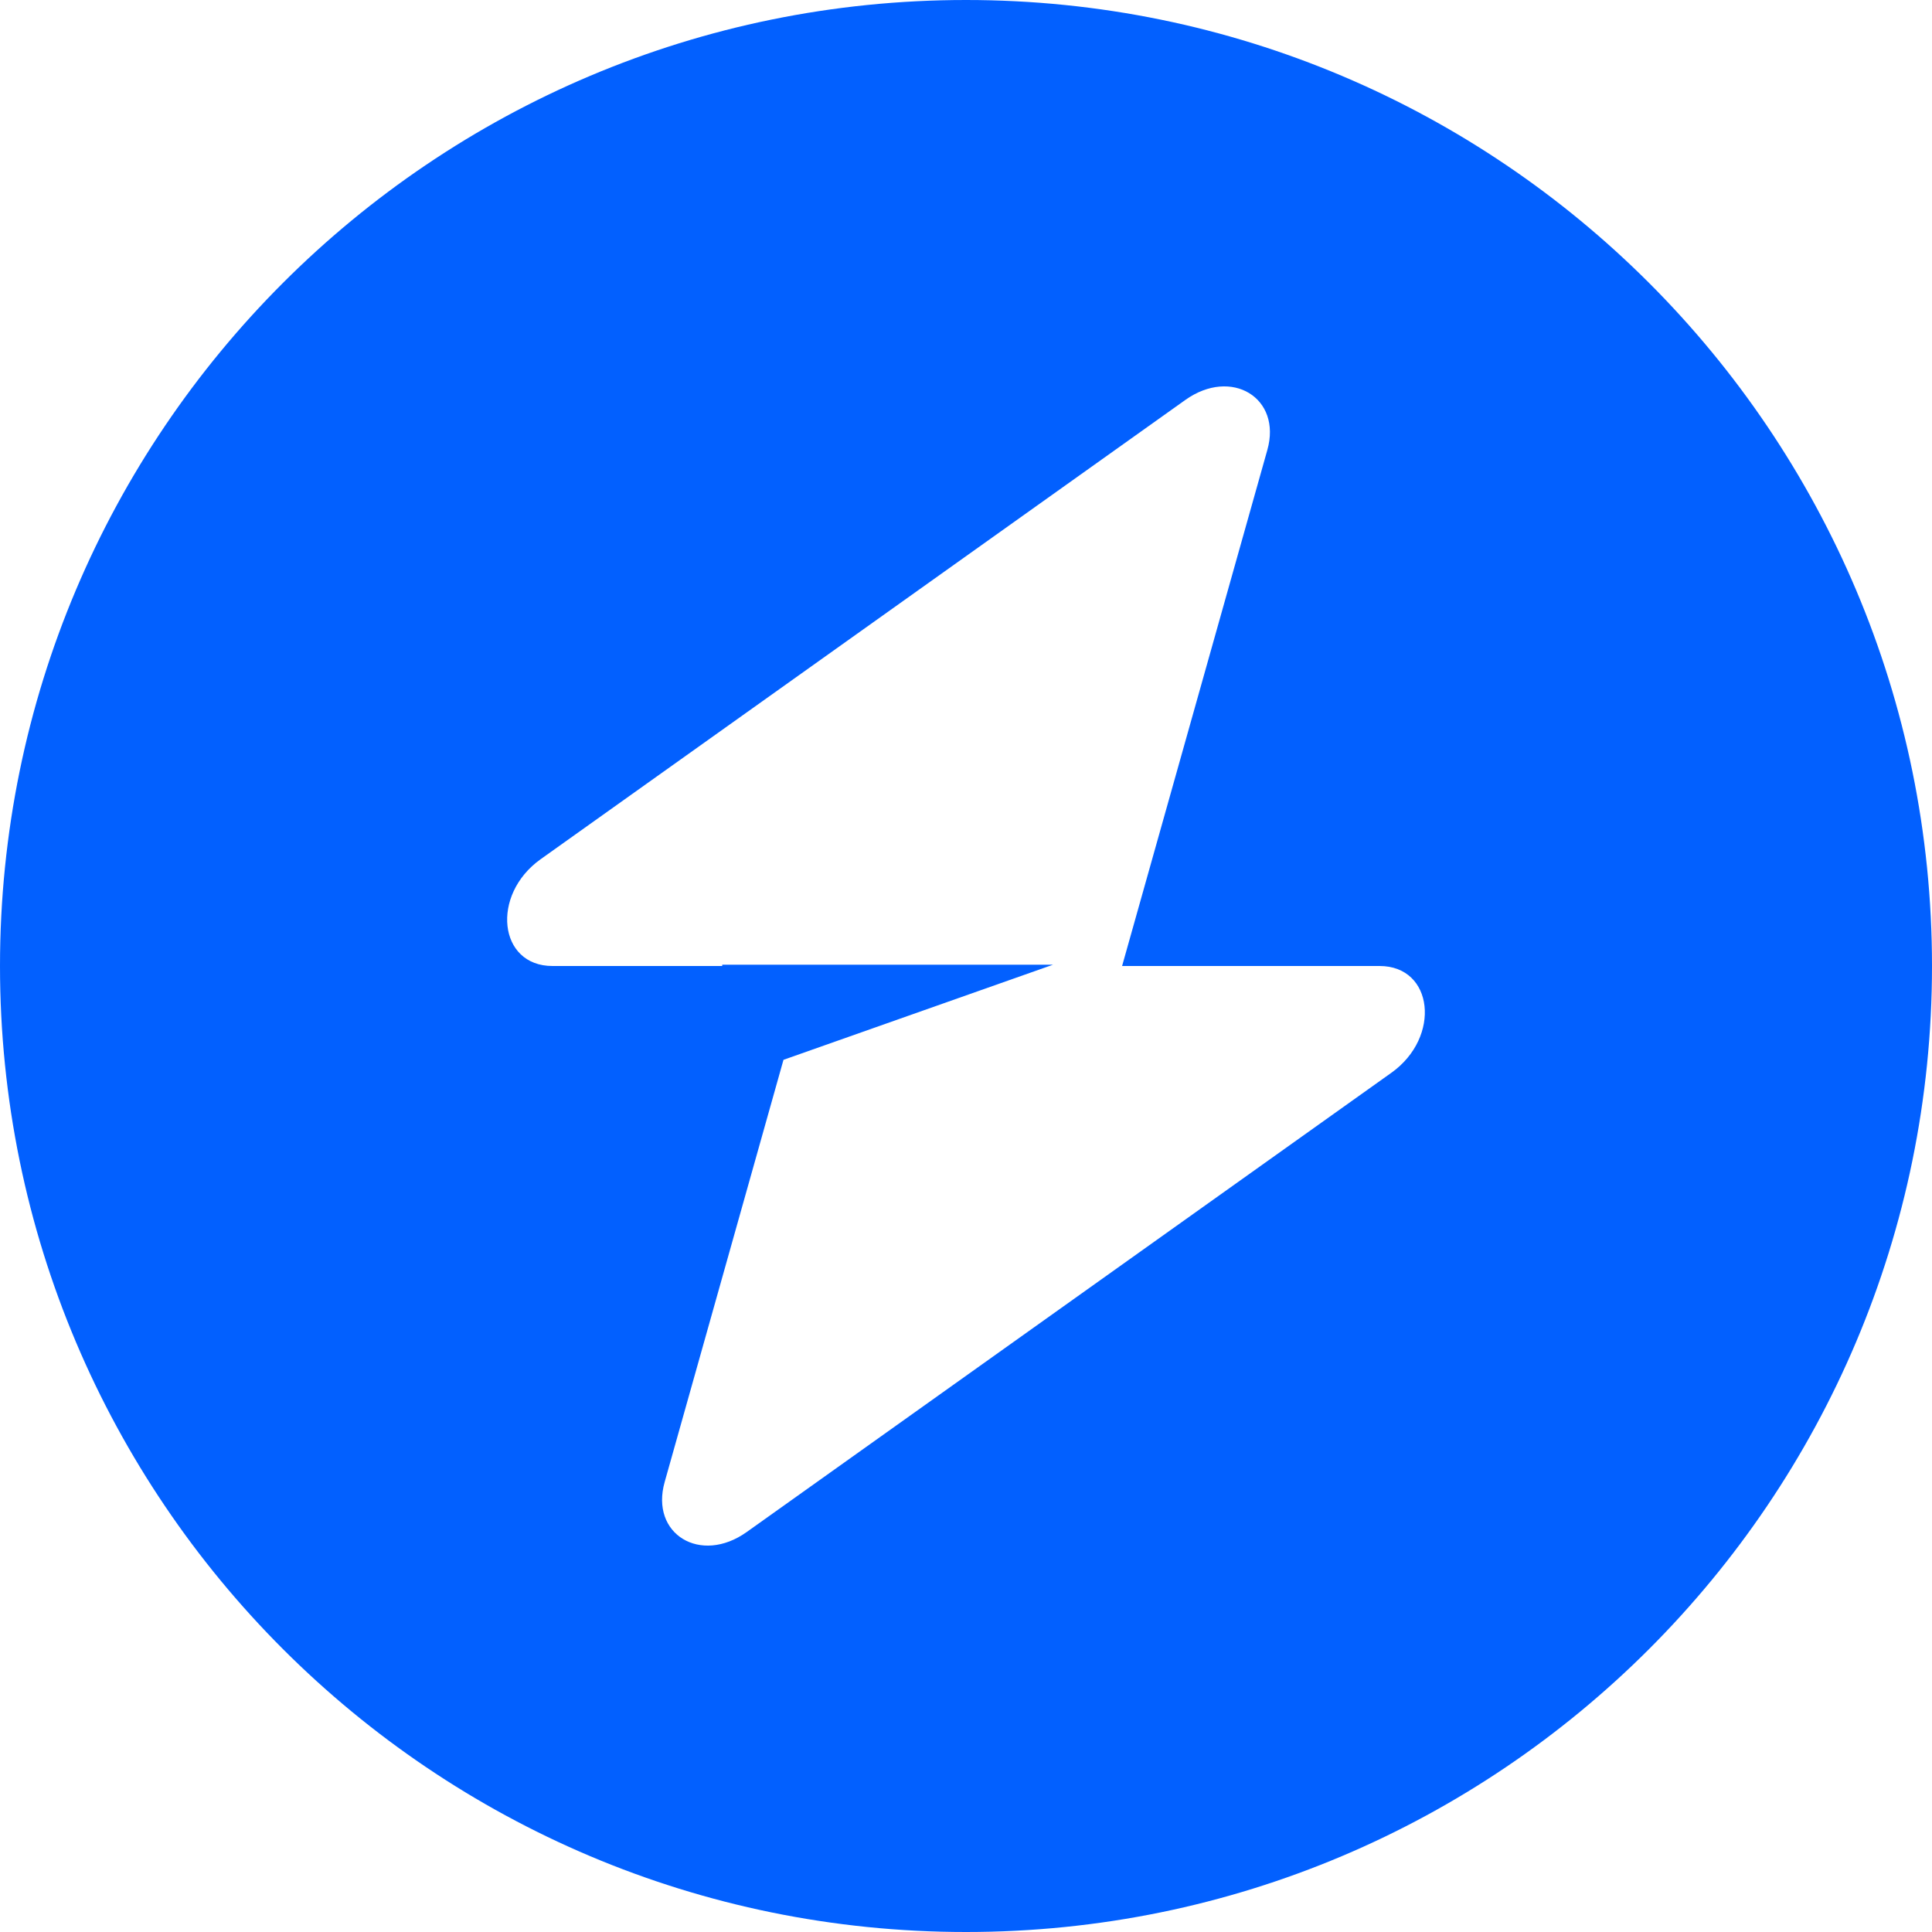
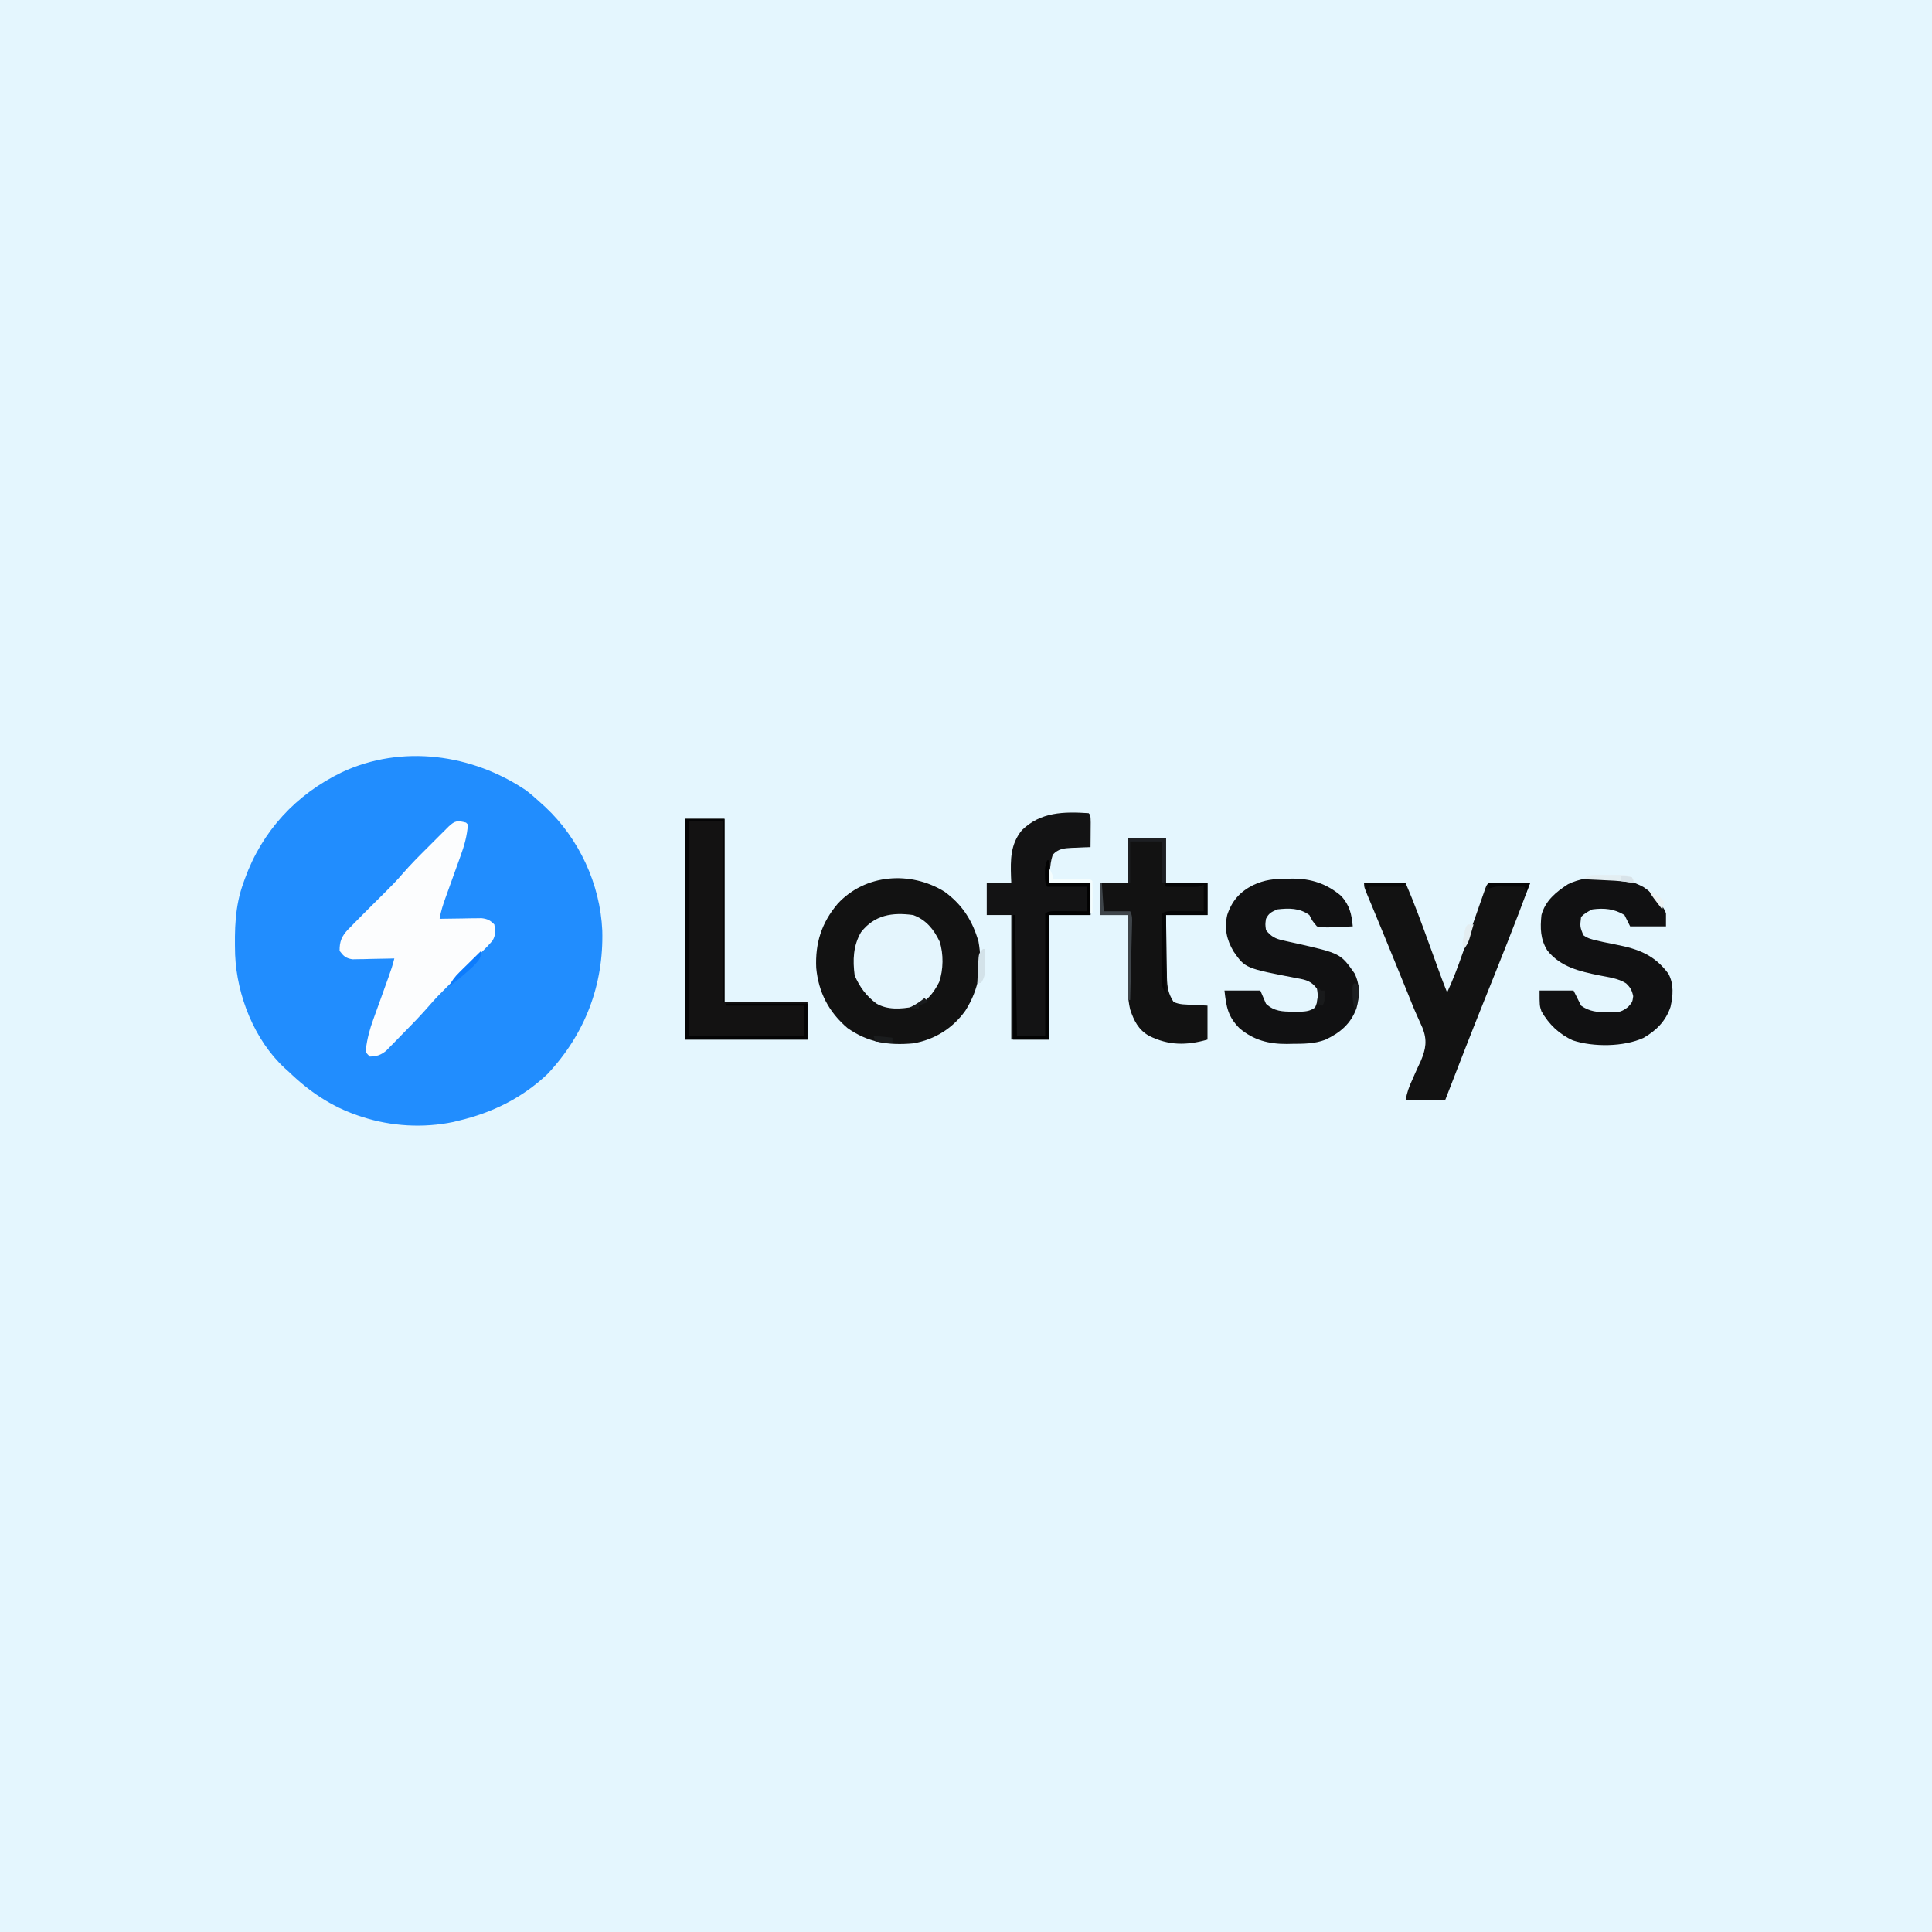
- <svg xmlns="http://www.w3.org/2000/svg" width="34" height="34" viewBox="0 0 34 34" fill="none">
-   <path fill-rule="evenodd" clip-rule="evenodd" d="M17 34C26.389 34 34 26.389 34 17C34 7.611 26.389 0 17 0C7.611 0 0 7.611 0 17C0 26.389 7.611 34 17 34ZM22.303 7.919C22.562 7.002 21.672 6.46 20.859 7.039L9.514 15.121C8.633 15.749 8.771 17 9.722 17H12.71V16.977H18.532L13.788 18.651L11.697 26.081C11.438 26.998 12.328 27.54 13.141 26.961L24.486 18.879C25.367 18.251 25.229 17 24.278 17H19.747L22.303 7.919Z" fill="#0260FF" />
+ <svg xmlns="http://www.w3.org/2000/svg" version="1.1" width="1024" height="1024">
+   <path d="M0 0 C337.92 0 675.84 0 1024 0 C1024 337.92 1024 675.84 1024 1024 C686.08 1024 348.16 1024 0 1024 C0 686.08 0 348.16 0 0 Z " fill="#E4F6FE" transform="translate(0,0)" />
+   <path d="M0 0 C2.497 1.918 4.816 3.927 7.129 6.062 C8.103 6.946 9.078 7.829 10.082 8.738 C28.015 25.498 39.242 49.642 40.352 74.219 C41.162 103.092 31.168 129.147 11.379 150.25 C-2.034 162.991 -17.961 170.845 -35.871 175.062 C-36.785 175.288 -37.699 175.514 -38.641 175.746 C-54.548 179.046 -71.471 178.062 -86.871 173.062 C-87.839 172.749 -87.839 172.749 -88.826 172.429 C-103.204 167.587 -115.008 159.602 -125.871 149.062 C-126.898 148.146 -126.898 148.146 -127.945 147.211 C-144.069 132.322 -153.325 108.694 -154.25 87.102 C-154.572 73.912 -154.428 61.537 -149.871 49.062 C-149.624 48.368 -149.378 47.673 -149.124 46.957 C-139.959 21.528 -121.995 2.145 -97.684 -9.625 C-65.877 -24.503 -28.633 -19.322 0 0 Z " fill="#218DFE" transform="translate(278.8711,418.9375)" />
+   <path d="M0 0 C8.718 6.286 14.18 14.25 17.449 24.426 C17.739 25.309 17.739 25.309 18.035 26.211 C20.491 39.346 18.254 51.905 11.109 63.105 C4.412 72.465 -5.166 78.476 -16.551 80.426 C-29.541 81.593 -40.422 80.036 -51.363 72.301 C-61.286 63.837 -66.7 53.411 -67.926 40.465 C-68.527 27.316 -65.101 16.518 -56.551 6.426 C-41.931 -9.433 -17.898 -11.046 0 0 Z " fill="#121212" transform="translate(500.5508,472.5742)" />
+   <path d="M0 0 C0.495 0.495 0.495 0.495 1 1 C0.566 6.973 -0.852 12.1 -2.906 17.699 C-3.191 18.497 -3.476 19.295 -3.769 20.118 C-4.672 22.644 -5.585 25.166 -6.5 27.688 C-7.413 30.22 -8.324 32.754 -9.231 35.29 C-9.793 36.86 -10.36 38.43 -10.93 39.997 C-12.243 43.646 -13.382 47.155 -14 51 C-12.895 50.976 -12.895 50.976 -11.769 50.952 C-8.429 50.89 -5.09 50.851 -1.75 50.812 C-0.591 50.787 0.568 50.762 1.762 50.736 C2.877 50.727 3.992 50.717 5.141 50.707 C6.167 50.691 7.193 50.676 8.251 50.659 C11.418 51.052 12.764 51.747 15 54 C15.641 57.364 15.804 59.705 13.946 62.698 C12.401 64.526 10.77 66.199 9.062 67.875 C8.444 68.51 7.825 69.145 7.187 69.799 C5.143 71.885 3.074 73.944 1 76 C-0.49 77.49 -1.98 78.981 -3.469 80.473 C-5.655 82.661 -7.843 84.845 -10.049 87.013 C-13.258 90.18 -16.372 93.37 -19.312 96.789 C-23.546 101.698 -28.045 106.338 -32.598 110.948 C-33.581 111.948 -34.56 112.954 -35.532 113.965 C-36.959 115.446 -38.401 116.91 -39.848 118.371 C-40.693 119.237 -41.539 120.102 -42.41 120.994 C-45.38 123.295 -47.265 123.886 -51 124 C-53 122 -53 122 -53.079 120.146 C-52.389 114.519 -51.049 109.481 -49.094 104.168 C-48.809 103.369 -48.524 102.57 -48.231 101.747 C-47.33 99.224 -46.415 96.705 -45.5 94.188 C-44.587 91.651 -43.678 89.113 -42.769 86.575 C-42.206 85.003 -41.639 83.433 -41.07 81.864 C-39.89 78.598 -38.801 75.377 -38 72 C-38.736 72.021 -39.473 72.042 -40.231 72.063 C-43.571 72.147 -46.91 72.199 -50.25 72.25 C-51.409 72.284 -52.568 72.317 -53.762 72.352 C-54.877 72.364 -55.992 72.377 -57.141 72.391 C-58.167 72.412 -59.193 72.433 -60.251 72.454 C-63.733 71.879 -64.906 70.796 -67 68 C-67.091 63.057 -65.9 60.211 -62.509 56.626 C-62.011 56.13 -61.513 55.635 -61 55.125 C-60.48 54.584 -59.959 54.043 -59.423 53.486 C-57.634 51.638 -55.82 49.817 -54 48 C-53.301 47.299 -52.601 46.598 -51.88 45.875 C-45.95 39.938 -45.95 39.938 -43.053 37.088 C-39.819 33.897 -36.681 30.688 -33.727 27.234 C-29.322 22.12 -24.535 17.385 -19.755 12.625 C-18.17 11.045 -16.589 9.459 -15.01 7.873 C-14 6.864 -12.991 5.856 -11.98 4.848 C-10.618 3.487 -10.618 3.487 -9.227 2.098 C-5.794 -1.136 -4.479 -1.148 0 0 Z " fill="#FCFDFE" transform="translate(247,436)" />
+   <path d="M0 0 C7.26 0 14.52 0 22 0 C26.661 10.827 30.671 21.859 34.688 32.938 C35.702 35.73 36.718 38.523 37.735 41.315 C38.362 43.04 38.989 44.765 39.615 46.49 C41.018 50.352 42.44 54.197 44 58 C47.101 51.347 49.663 44.585 52.074 37.656 C52.444 36.606 52.813 35.556 53.193 34.474 C54.362 31.15 55.525 27.825 56.688 24.5 C57.861 21.146 59.036 17.793 60.214 14.441 C60.944 12.362 61.672 10.282 62.397 8.201 C62.725 7.269 63.052 6.337 63.389 5.377 C63.821 4.142 63.821 4.142 64.261 2.882 C65 1 65 1 66 0 C67.635 -0.087 69.273 -0.107 70.91 -0.098 C71.9 -0.094 72.889 -0.091 73.908 -0.088 C74.949 -0.08 75.99 -0.071 77.062 -0.062 C78.63 -0.056 78.63 -0.056 80.229 -0.049 C82.819 -0.037 85.41 -0.021 88 0 C80.19 21.221 71.734 42.196 63.313 63.18 C56.405 80.4 49.694 97.696 43 115 C36.07 115 29.14 115 22 115 C22.83 110.851 23.737 108.129 25.496 104.387 C25.971 103.302 26.446 102.217 26.936 101.1 C27.926 98.85 28.954 96.618 30.021 94.404 C32.775 87.912 33.537 83.275 30.906 76.672 C30.002 74.563 29.057 72.479 28.089 70.399 C26.448 66.784 24.998 63.096 23.524 59.41 C21.403 54.114 19.227 48.841 17.062 43.562 C16.185 41.419 15.308 39.275 14.432 37.131 C13.57 35.026 12.709 32.921 11.848 30.816 C11.432 29.8 11.016 28.784 10.588 27.737 C8.675 23.069 6.755 18.405 4.812 13.75 C4.316 12.559 4.316 12.559 3.811 11.344 C3.202 9.885 2.591 8.426 1.977 6.97 C0 2.223 0 2.223 0 0 Z " fill="#121212" transform="translate(723,468)" />
+   <path d="M0 0 C1.369 -0.031 1.369 -0.031 2.766 -0.062 C12.795 -0.12 21.2 2.66 28.875 9.25 C33.293 14.331 34.217 18.682 34.875 25.25 C31.792 25.425 28.711 25.531 25.625 25.625 C24.752 25.675 23.88 25.726 22.98 25.777 C20.48 25.835 18.314 25.816 15.875 25.25 C13.426 22.344 13.426 22.344 11.875 19.25 C6.713 15.473 1.033 15.538 -5.125 16.25 C-8.244 17.623 -9.615 18.23 -11.125 21.25 C-11.542 24.166 -11.542 24.166 -11.125 27.25 C-8.362 30.683 -6.139 31.845 -1.875 32.75 C-0.823 32.988 0.229 33.227 1.312 33.473 C2.488 33.729 3.664 33.986 4.875 34.25 C28.39 39.593 28.39 39.593 35.875 50.25 C38.765 56.282 38.576 62.427 36.812 68.75 C33.732 77.022 28.129 81.652 20.305 85.34 C14.501 87.514 8.816 87.465 2.688 87.5 C1.792 87.521 0.897 87.541 -0.025 87.562 C-9.686 87.618 -17.686 85.55 -25.145 79.266 C-31.293 73.008 -32.141 68.105 -33.125 59.25 C-26.855 59.25 -20.585 59.25 -14.125 59.25 C-13.135 61.56 -12.145 63.87 -11.125 66.25 C-6.784 70.32 -2.387 70.432 3.312 70.438 C5.291 70.459 5.291 70.459 7.309 70.48 C10.538 70.272 12.264 70.079 14.875 68.25 C16.44 65.121 16.572 61.639 15.875 58.25 C12.932 54.321 10.234 53.573 5.5 52.75 C-22.115 47.446 -22.115 47.446 -28.289 38.578 C-32.005 32.322 -33.279 26.386 -31.664 19.199 C-29.188 11.699 -24.953 6.944 -17.938 3.375 C-11.698 0.481 -6.798 0.037 0 0 Z " fill="#111112" transform="translate(682.125,465.75)" />
+   <path d="M0 0 C5.131 3.446 9.421 8.046 11.844 13.781 C11.844 16.091 11.844 18.401 11.844 20.781 C5.574 20.781 -0.696 20.781 -7.156 20.781 C-8.146 18.801 -9.136 16.821 -10.156 14.781 C-15.565 11.47 -20.893 10.965 -27.156 11.781 C-29.637 12.946 -31.251 13.876 -33.156 15.781 C-33.765 20.904 -33.765 20.904 -31.973 25.445 C-29.649 27.154 -27.656 27.642 -24.844 28.281 C-23.245 28.656 -23.245 28.656 -21.613 29.039 C-19.283 29.539 -16.947 30.013 -14.605 30.461 C-2.732 32.771 5.802 35.969 13.156 45.906 C16.105 51.455 15.584 57.456 14.254 63.43 C11.74 70.961 6.721 75.989 -0.121 79.906 C-10.574 84.664 -26.665 84.785 -37.469 81.219 C-44.756 77.945 -50.236 72.681 -54.156 65.781 C-55.156 62.781 -55.156 62.781 -55.156 54.781 C-49.216 54.781 -43.276 54.781 -37.156 54.781 C-35.836 57.421 -34.516 60.061 -33.156 62.781 C-28.73 65.955 -24.405 66.301 -19.094 66.281 C-18.4 66.31 -17.705 66.338 -16.99 66.367 C-13.045 66.382 -11.32 65.911 -8.199 63.438 C-5.959 60.923 -5.959 60.923 -5.531 57.781 C-6.179 54.673 -7.016 53.154 -9.306 50.977 C-13.446 48.302 -18.58 47.737 -23.344 46.781 C-33.947 44.617 -43.914 42.359 -51 33.625 C-54.773 27.609 -54.859 21.7 -54.156 14.781 C-52.133 7.2 -46.476 2.587 -40.117 -1.543 C-28.861 -7.211 -10.819 -6.115 0 0 Z " fill="#111112" transform="translate(871.1562,470.2188)" />
+   <path d="M0 0 C6.93 0 13.86 0 21 0 C21 32.01 21 64.02 21 97 C35.52 97 50.04 97 65 97 C65 103.6 65 110.2 65 117 C43.55 117 22.1 117 0 117 C0 78.39 0 39.78 0 0 Z " fill="#131212" transform="translate(363,434)" />
+   <path d="M0 0 C1 1 1 1 1.098 4.816 C1.091 6.398 1.079 7.981 1.062 9.562 C1.058 10.369 1.053 11.175 1.049 12.006 C1.037 14.004 1.019 16.002 1 18 C-0.663 18.056 -0.663 18.056 -2.359 18.113 C-3.823 18.179 -5.286 18.245 -6.75 18.312 C-7.48 18.335 -8.209 18.358 -8.961 18.381 C-13.175 18.592 -16.04 18.854 -19 22 C-20.054 25.162 -20.313 27.869 -20.562 31.188 C-20.707 33.106 -20.851 35.024 -21 37 C-13.74 37 -6.48 37 1 37 C1 42.61 1 48.22 1 54 C-6.26 54 -13.52 54 -21 54 C-21 75.78 -21 97.56 -21 120 C-27.6 120 -34.2 120 -41 120 C-41 98.22 -41 76.44 -41 54 C-45.29 54 -49.58 54 -54 54 C-54 48.39 -54 42.78 -54 37 C-49.71 37 -45.42 37 -41 37 C-41.046 35.961 -41.093 34.922 -41.141 33.852 C-41.433 24.613 -41.501 16.475 -35.34 8.98 C-25.384 -0.73 -13.081 -0.854 0 0 Z " fill="#131314" transform="translate(577,431)" />
+   <path d="M0 0 C6.6 0 13.2 0 20 0 C20 7.92 20 15.84 20 24 C27.26 24 34.52 24 42 24 C42 29.61 42 35.22 42 41 C34.74 41 27.48 41 20 41 C20.074 46.588 20.157 52.173 20.262 57.76 C20.296 59.659 20.324 61.558 20.346 63.458 C20.38 66.193 20.432 68.929 20.488 71.664 C20.495 72.508 20.501 73.352 20.508 74.222 C20.63 79.187 21.239 82.703 24 87 C27.17 88.585 30.637 88.379 34.125 88.562 C36.724 88.707 39.322 88.851 42 89 C42 94.94 42 100.88 42 107 C30.95 110.157 21.406 110.203 11 105 C5.38 101.815 2.983 96.94 1 91 C0.243 87.709 -0.123 84.675 -0.114 81.302 C-0.113 80.401 -0.113 79.5 -0.113 78.573 C-0.108 77.614 -0.103 76.656 -0.098 75.668 C-0.096 74.676 -0.095 73.684 -0.093 72.663 C-0.088 69.504 -0.075 66.346 -0.062 63.188 C-0.057 61.042 -0.053 58.897 -0.049 56.752 C-0.038 51.501 -0.021 46.251 0 41 C-4.95 41 -9.9 41 -15 41 C-15 35.39 -15 29.78 -15 24 C-10.05 24 -5.1 24 0 24 C0 16.08 0 8.16 0 0 Z " fill="#121212" transform="translate(598,444)" />
+   <path d="M0 0 C6.835 2.51 10.923 7.557 14 14 C16.176 20.527 16.045 29.051 13.75 35.562 C10.697 41.56 6.862 46.415 0.203 48.586 C-6.331 49.814 -13.631 50.369 -19.5 46.875 C-24.815 42.903 -28.385 38.117 -31 32 C-32.08 23.902 -31.8 16.251 -27.637 9.094 C-20.431 -0.124 -11.045 -1.508 0 0 Z " fill="#E4F5FD" transform="translate(484,485)" />
+   <path d="M0 0 C6.93 0 13.86 0 21 0 C21 32.01 21 64.02 21 97 C20.67 97 20.34 97 20 97 C20 65.32 20 33.64 20 1 C14.06 1 8.12 1 2 1 C2 38.62 2 76.24 2 115 C22.13 115 42.26 115 63 115 C63 109.72 63 104.44 63 99 C49.47 99 35.94 99 22 99 C22 98.67 22 98.34 22 98 C36.19 98 50.38 98 65 98 C65 104.27 65 110.54 65 117 C43.55 117 22.1 117 0 117 C0 78.39 0 39.78 0 0 Z " fill="#040405" transform="translate(363,434)" />
+   <path d="M0 0 C0.33 0 0.66 0 1 0 C1 3.96 1 7.92 1 12 C8.26 12 15.52 12 23 12 C23 17.61 23 23.22 23 29 C15.74 29 8.48 29 1 29 C1 50.78 1 72.56 1 95 C-5.27 95 -11.54 95 -18 95 C-18 73.22 -18 51.44 -18 29 C-17.67 29 -17.34 29 -17 29 C-16.67 50.12 -16.34 71.24 -16 93 C-11.05 93 -6.1 93 -1 93 C-1 71.55 -1 50.1 -1 28 C1.401 26.8 2.894 26.885 5.57 26.902 C6.466 26.906 7.362 26.909 8.285 26.912 C9.222 26.92 10.159 26.929 11.125 26.938 C12.07 26.942 13.015 26.947 13.988 26.951 C16.326 26.963 18.663 26.981 21 27 C21 22.71 21 18.42 21 14 C14.07 14 7.14 14 0 14 C-1.176 11.647 -1.134 10.179 -1.125 7.562 C-1.128 6.78 -1.13 5.998 -1.133 5.191 C-1 3 -1 3 0 0 Z " fill="#020202" transform="translate(555,456)" />
+   <path d="M0 0 C7.59 0 15.18 0 23 0 C23 5.61 23 11.22 23 17 C15.74 17 8.48 17 1 17 C1 30.86 1 44.72 1 59 C-1.25 54.5 -1.25 54.5 -1.227 50.966 C-1.227 50.185 -1.227 49.405 -1.227 48.601 C-1.211 47.352 -1.211 47.352 -1.195 46.078 C-1.192 45.218 -1.19 44.358 -1.187 43.472 C-1.176 40.731 -1.15 37.991 -1.125 35.25 C-1.115 33.389 -1.106 31.529 -1.098 29.668 C-1.076 25.112 -1.041 20.556 -1 16 C1.401 14.8 2.894 14.885 5.57 14.902 C6.466 14.906 7.362 14.909 8.285 14.912 C9.222 14.92 10.159 14.929 11.125 14.938 C12.07 14.942 13.015 14.947 13.988 14.951 C16.326 14.963 18.663 14.981 21 15 C21 10.38 21 5.76 21 1 C20.01 1.33 19.02 1.66 18 2 C16.665 2.08 15.326 2.108 13.988 2.098 C12.852 2.093 12.852 2.093 11.693 2.088 C10.908 2.08 10.122 2.071 9.312 2.062 C8.515 2.058 7.718 2.053 6.896 2.049 C4.931 2.037 2.965 2.019 1 2 C0.67 1.34 0.34 0.68 0 0 Z " fill="#050506" transform="translate(617,468)" />
+   <path d="M0 0 C6.6 0 13.2 0 20 0 C20 7.92 20 15.84 20 24 C19.34 24 18.68 24 18 24 C18 16.74 18 9.48 18 2 C12.39 2 6.78 2 1 2 C1 9.26 1 16.52 1 24 C0.67 24 0.34 24 0 24 C0 16.08 0 8.16 0 0 Z " fill="#1D1F23" transform="translate(598,444)" />
+   <path d="M0 0 C0.33 0 0.66 0 1 0 C1.33 4.95 1.66 9.9 2 15 C6.62 15 11.24 15 16 15 C17.188 17.376 17.088 18.713 17.022 21.358 C16.992 22.709 16.992 22.709 16.961 24.088 C16.92 25.549 16.92 25.549 16.879 27.039 C16.855 28.035 16.832 29.031 16.807 30.057 C16.731 33.247 16.647 36.436 16.562 39.625 C16.509 41.784 16.457 43.943 16.404 46.102 C16.275 51.401 16.14 56.701 16 62 C15.67 62 15.34 62 15 62 C15 47.15 15 32.3 15 17 C10.05 17 5.1 17 0 17 C0 11.39 0 5.78 0 0 Z " fill="#3F454A" transform="translate(583,468)" />
+   <path d="M0 0 C2 3.75 2 3.75 2 6 C2.601 5.995 3.201 5.99 3.82 5.984 C6.526 5.963 9.232 5.95 11.938 5.938 C13.356 5.925 13.356 5.925 14.803 5.912 C16.151 5.907 16.151 5.907 17.527 5.902 C18.776 5.894 18.776 5.894 20.051 5.886 C22 6 22 6 23 7 C23.073 9.863 23.092 12.701 23.062 15.562 C23.058 16.369 23.053 17.175 23.049 18.006 C23.037 20.004 23.019 22.002 23 24 C22.67 24 22.34 24 22 24 C22 18.72 22 13.44 22 8 C14.74 8 7.48 8 0 8 C0 5.36 0 2.72 0 0 Z " fill="#F4FDFE" transform="translate(556,460)" />
+   <path d="M0 0 C0.924 -0.003 1.849 -0.005 2.801 -0.008 C3.764 -0 4.727 0.008 5.719 0.016 C7.163 0.004 7.163 0.004 8.637 -0.008 C9.561 -0.005 10.485 -0.003 11.438 0 C12.282 0.002 13.127 0.005 13.998 0.007 C16.219 0.266 16.219 0.266 19.219 2.266 C19.219 2.926 19.219 3.586 19.219 4.266 C18.279 4.112 17.339 3.959 16.371 3.801 C11.526 3.109 6.667 2.918 1.781 2.703 C0.859 2.66 -0.063 2.617 -1.014 2.572 C-3.269 2.467 -5.525 2.365 -7.781 2.266 C-4.573 0.127 -3.694 0.01 0 0 Z " fill="#E3EEF2" transform="translate(846.7812,463.7344)" />
+   <path d="M0 0 C7.26 0 14.52 0 22 0 C21.34 1.65 20.68 3.3 20 5 C19.67 4.01 19.34 3.02 19 2 C16.208 1.973 13.417 1.953 10.625 1.938 C9.831 1.929 9.037 1.921 8.219 1.912 C3.976 1.77 3.976 1.77 0 3 C0 2.01 0 1.02 0 0 Z " fill="#050506" transform="translate(789,468)" />
+   <path d="M0 0 C7.26 0 14.52 0 22 0 C21.67 0.66 21.34 1.32 21 2 C15.06 2 9.12 2 3 2 C2.67 2.99 2.34 3.98 2 5 C1.34 3.35 0.68 1.7 0 0 Z " fill="#070707" transform="translate(723,468)" />
+   <path d="M0 0 C0 4.076 -1.26 4.986 -4 8 C-8.164 11.868 -12.522 15.501 -17 19 C-15.607 15.848 -13.975 13.738 -11.523 11.328 C-10.518 10.332 -10.518 10.332 -9.492 9.316 C-8.794 8.634 -8.095 7.953 -7.375 7.25 C-6.669 6.553 -5.962 5.855 -5.234 5.137 C-3.494 3.42 -1.749 1.708 0 0 Z " fill="#0D7CFD" transform="translate(255,504)" />
+   <path d="M0 0 C0.33 0 0.66 0 1 0 C1.054 2.25 1.093 4.5 1.125 6.75 C1.148 8.003 1.171 9.256 1.195 10.547 C1.015 13.728 0.69 15.365 -1 18 C-1.66 18 -2.32 18 -3 18 C-2.886 15.374 -2.76 12.75 -2.625 10.125 C-2.594 9.379 -2.563 8.632 -2.531 7.863 C-2.227 2.227 -2.227 2.227 0 0 Z " fill="#D3E2E9" transform="translate(521,503)" />
+   <path d="M0 0 C0.66 0.33 1.32 0.66 2 1 C2.167 5.921 2.248 9.503 0 14 C-0.854 11.039 -1.135 8.391 -1.125 5.312 C-1.128 4.525 -1.13 3.737 -1.133 2.926 C-1 1 -1 1 0 0 Z " fill="#1C1E20" transform="translate(718,521)" />
+   <path d="M0 0 C0.99 0 1.98 0 3 0 C2.548 1.606 2.088 3.21 1.625 4.812 C1.37 5.706 1.115 6.599 0.852 7.52 C0 10 0 10 -2 13 C-3.351 10.299 -2.74 8.864 -2.125 5.938 C-1.942 5.039 -1.759 4.141 -1.57 3.215 C-1 1 -1 1 0 0 Z " fill="#E3EDF1" transform="translate(778,490)" />
+   <path d="M0 0 C3.3 0.33 6.6 0.66 10 1 C10 1.99 10 2.98 10 4 C7.03 3.67 4.06 3.34 1 3 C0.67 2.01 0.34 1.02 0 0 Z " fill="#1A1C1D" transform="translate(463,549)" />
+   <path d="M0 0 C0.33 0.66 0.66 1.32 1 2 C1.66 2 2.32 2 3 2 C3.125 7.75 3.125 7.75 2 10 C1.01 9.67 0.02 9.34 -1 9 C-0.67 6.03 -0.34 3.06 0 0 Z " fill="#191A1B" transform="translate(699,523)" />
+   <path d="M0 0 C2.97 0.495 2.97 0.495 6 1 C6.33 1.99 6.66 2.98 7 4 C4.69 3.67 2.38 3.34 0 3 C0 2.01 0 1.02 0 0 Z " fill="#D8E3E9" transform="translate(859,464)" />
+   <path d="M0 0 C3.359 1.44 5.716 3.124 8 6 C7.605 8.133 7.605 8.133 7 10 C6.019 8.71 5.04 7.418 4.062 6.125 C3.245 5.046 3.245 5.046 2.41 3.945 C1 2 1 2 0 0 Z " fill="#EBF2F4" transform="translate(874,472)" />
+   <path d="M0 0 C0.66 0.66 1.32 1.32 2 2 C0.35 2.66 -1.3 3.32 -3 4 C-3 4.66 -3 5.32 -3 6 C-4.65 5.67 -6.3 5.34 -8 5 C-7.423 4.732 -6.845 4.464 -6.25 4.188 C-3.967 2.983 -2.026 1.592 0 0 Z " fill="#191B1D" transform="translate(490,529)" />
</svg>
